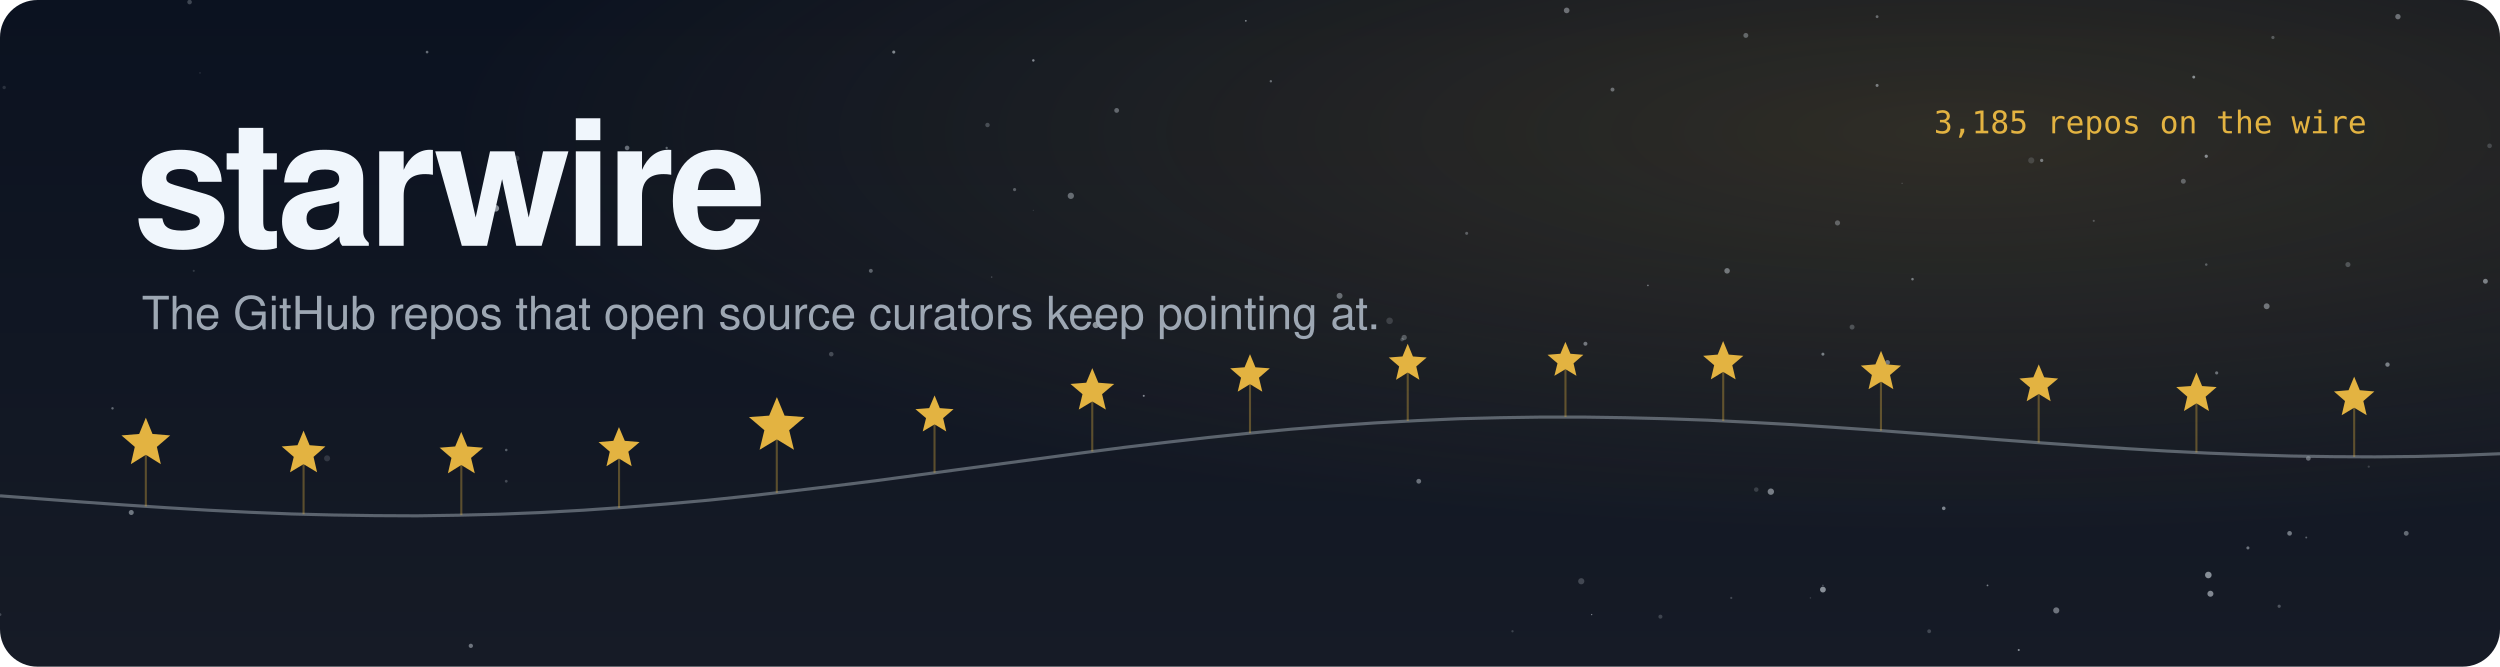
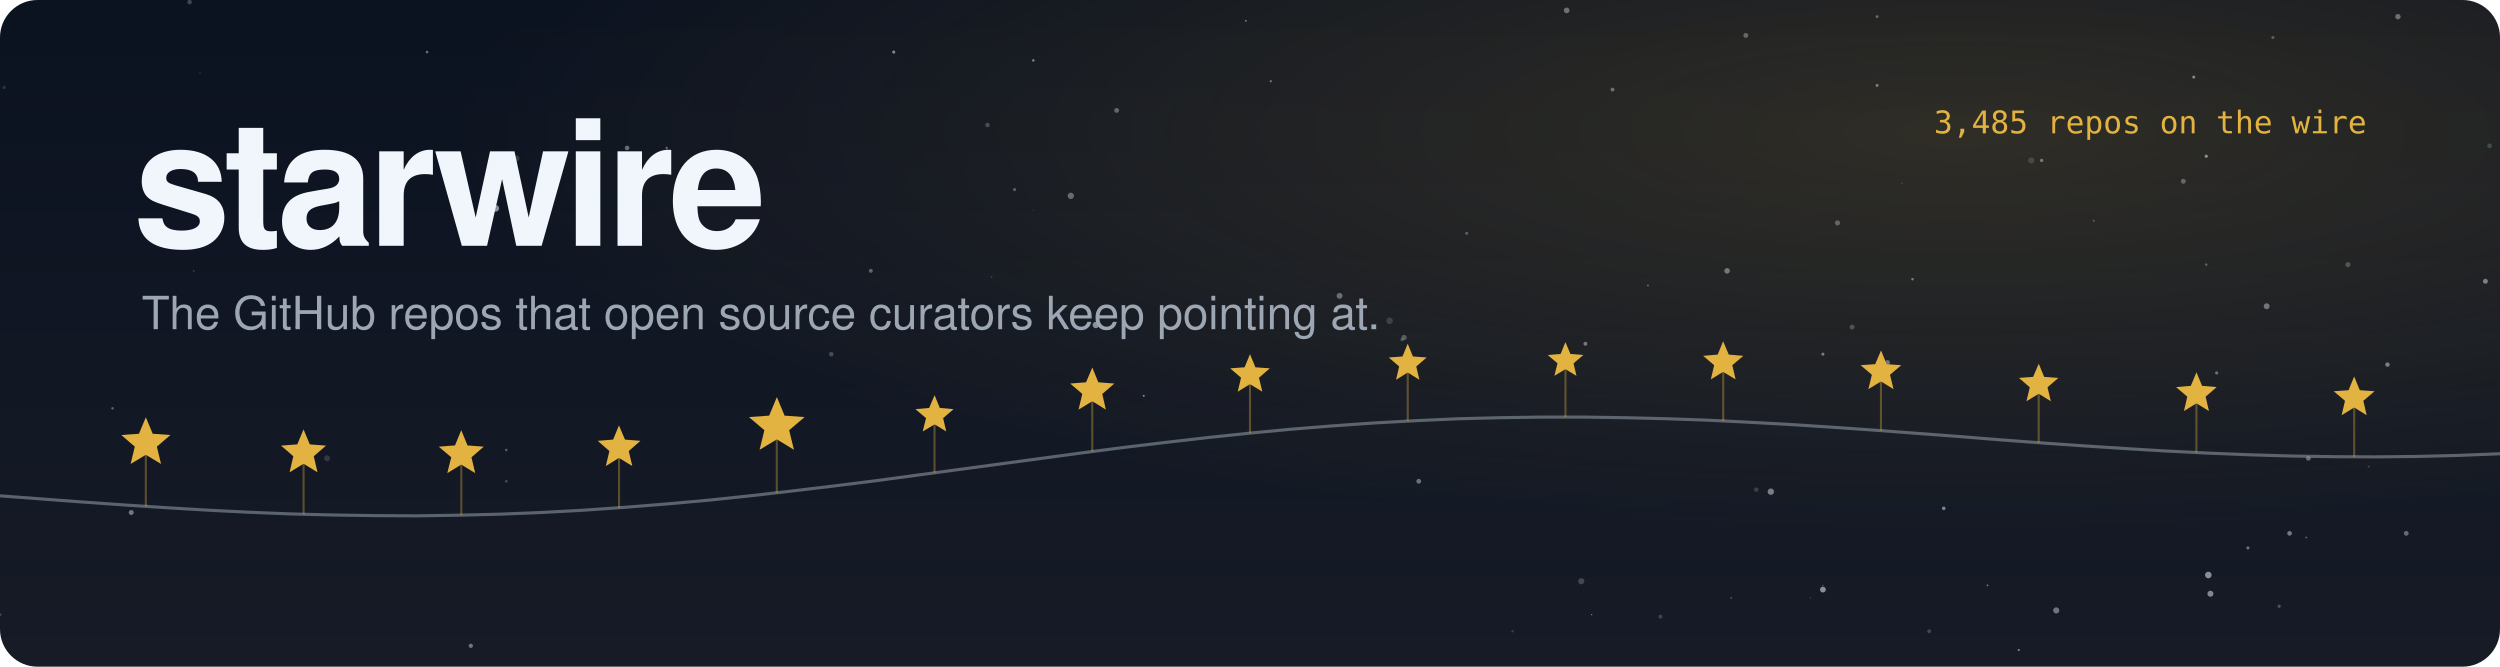
<svg xmlns="http://www.w3.org/2000/svg" viewBox="0 0 1200 320" width="1200" height="320" role="img" aria-label="starwire">
  <defs>
    <linearGradient id="sky" x1="0" y1="0" x2="0" y2="1">
      <stop offset="0" stop-color="#0b1220" />
      <stop offset="1" stop-color="#161b26" />
    </linearGradient>
    <radialGradient id="glow" cx=".78" cy=".2" r=".6">
      <stop offset="0" stop-color="#e3b341" stop-opacity=".16" />
      <stop offset="1" stop-color="#e3b341" stop-opacity="0" />
    </radialGradient>
  </defs>
  <rect width="1200" height="320" rx="18" fill="url(#sky)" />
  <rect width="1200" height="320" rx="18" fill="url(#glow)" />
  <g fill="#c9d1d9">
    <circle cx="0" cy="295" r="0.68" opacity="0.26" />
    <circle cx="875" cy="170" r="0.73" opacity="0.53" />
    <circle cx="906" cy="174" r="1.19" opacity="0.47" />
    <circle cx="980" cy="77" r="0.79" opacity="0.50" />
    <circle cx="838" cy="17" r="1.19" opacity="0.38" />
    <circle cx="1107" cy="258" r="0.46" opacity="0.41" />
    <circle cx="1108" cy="220" r="1.14" opacity="0.44" />
    <circle cx="1094" cy="291" r="0.78" opacity="0.32" />
    <circle cx="1005" cy="106" r="0.50" opacity="0.30" />
    <circle cx="514" cy="94" r="1.52" opacity="0.43" />
    <circle cx="875" cy="281" r="0.38" opacity="0.29" />
    <circle cx="673" cy="163" r="0.85" opacity="0.25" />
    <circle cx="1091" cy="18" r="0.78" opacity="0.32" />
    <circle cx="797" cy="296" r="0.97" opacity="0.23" />
    <circle cx="487" cy="91" r="0.77" opacity="0.36" />
    <circle cx="399" cy="170" r="1.10" opacity="0.27" />
    <circle cx="1088" cy="147" r="1.42" opacity="0.47" />
    <circle cx="761" cy="165" r="0.96" opacity="0.49" />
    <circle cx="1127" cy="127" r="1.22" opacity="0.28" />
    <circle cx="704" cy="112" r="0.73" opacity="0.35" />
    <circle cx="954" cy="281" r="0.44" opacity="0.56" />
    <circle cx="93" cy="130" r="0.50" opacity="0.19" />
    <circle cx="1195" cy="70" r="1.12" opacity="0.22" />
    <circle cx="549" cy="190" r="0.48" opacity="0.61" />
    <circle cx="1061" cy="285" r="1.45" opacity="0.60" />
    <circle cx="913" cy="88" r="0.31" opacity="0.27" />
    <circle cx="91" cy="1" r="1.10" opacity="0.27" />
    <circle cx="889" cy="157" r="1.19" opacity="0.27" />
    <circle cx="1059" cy="75" r="0.79" opacity="0.60" />
    <circle cx="142" cy="157" r="0.30" opacity="0.61" />
    <circle cx="764" cy="295" r="0.33" opacity="0.60" />
    <circle cx="226" cy="310" r="1.03" opacity="0.49" />
    <circle cx="320" cy="71" r="0.57" opacity="0.43" />
    <circle cx="63" cy="246" r="1.21" opacity="0.51" />
    <circle cx="598" cy="10" r="0.44" opacity="0.61" />
    <circle cx="157" cy="220" r="1.46" opacity="0.17" />
    <circle cx="1060" cy="276" r="1.59" opacity="0.63" />
    <circle cx="918" cy="134" r="0.62" opacity="0.51" />
    <circle cx="1059" cy="127" r="0.61" opacity="0.35" />
    <circle cx="1064" cy="179" r="0.76" opacity="0.46" />
    <circle cx="882" cy="107" r="1.24" opacity="0.36" />
    <circle cx="238" cy="100" r="1.58" opacity="0.65" />
    <circle cx="759" cy="279" r="1.49" opacity="0.25" />
    <circle cx="774" cy="43" r="0.95" opacity="0.43" />
    <circle cx="926" cy="303" r="0.93" opacity="0.24" />
    <circle cx="536" cy="53" r="1.16" opacity="0.41" />
    <circle cx="674" cy="162" r="1.28" opacity="0.33" />
    <circle cx="901" cy="8" r="0.69" opacity="0.42" />
    <circle cx="243" cy="231" r="0.68" opacity="0.27" />
    <circle cx="791" cy="137" r="0.40" opacity="0.54" />
    <circle cx="987" cy="293" r="1.48" opacity="0.49" />
    <circle cx="1151" cy="8" r="1.29" opacity="0.45" />
    <circle cx="869" cy="287" r="0.35" opacity="0.22" />
    <circle cx="96" cy="35" r="0.41" opacity="0.15" />
    <circle cx="726" cy="303" r="0.55" opacity="0.22" />
    <circle cx="243" cy="216" r="0.62" opacity="0.38" />
    <circle cx="1193" cy="135" r="1.18" opacity="0.54" />
    <circle cx="476" cy="133" r="0.38" opacity="0.27" />
    <circle cx="969" cy="312" r="0.50" opacity="0.61" />
    <circle cx="610" cy="39" r="0.57" opacity="0.45" />
    <circle cx="205" cy="25" r="0.65" opacity="0.47" />
    <circle cx="667" cy="154" r="1.59" opacity="0.19" />
    <circle cx="496" cy="101" r="0.31" opacity="0.15" />
    <circle cx="496" cy="29" r="0.60" opacity="0.61" />
    <circle cx="933" cy="244" r="0.87" opacity="0.58" />
    <circle cx="1155" cy="256" r="1.16" opacity="0.44" />
    <circle cx="418" cy="130" r="0.95" opacity="0.40" />
    <circle cx="681" cy="231" r="1.16" opacity="0.47" />
    <circle cx="875" cy="283" r="1.40" opacity="0.64" />
    <circle cx="526" cy="156" r="1.54" opacity="0.64" />
    <circle cx="429" cy="25" r="0.75" opacity="0.59" />
    <circle cx="850" cy="236" r="1.54" opacity="0.54" />
    <circle cx="248" cy="76" r="1.34" opacity="0.20" />
    <circle cx="1099" cy="256" r="1.13" opacity="0.51" />
    <circle cx="643" cy="142" r="1.43" opacity="0.43" />
    <circle cx="1048" cy="87" r="1.19" opacity="0.37" />
    <circle cx="474" cy="60" r="1.07" opacity="0.27" />
    <circle cx="1079" cy="263" r="0.74" opacity="0.49" />
    <circle cx="1053" cy="37" r="0.70" opacity="0.61" />
    <circle cx="2" cy="42" r="0.82" opacity="0.16" />
    <circle cx="831" cy="287" r="0.52" opacity="0.26" />
    <circle cx="1137" cy="224" r="0.53" opacity="0.21" />
    <circle cx="752" cy="5" r="1.36" opacity="0.45" />
    <circle cx="901" cy="41" r="0.73" opacity="0.51" />
    <circle cx="1146" cy="175" r="1.06" opacity="0.54" />
    <circle cx="843" cy="235" r="1.08" opacity="0.20" />
    <circle cx="54" cy="196" r="0.59" opacity="0.44" />
    <circle cx="301" cy="71" r="1.11" opacity="0.46" />
    <circle cx="975" cy="77" r="1.48" opacity="0.18" />
    <circle cx="829" cy="130" r="1.33" opacity="0.48" />
  </g>
  <polyline points="0,238.0 20,239.5 40,241.0 60,242.4 80,243.7 100,244.9 120,245.9 140,246.7 160,247.2 180,247.5 200,247.6 220,247.3 240,246.8 260,246.0 280,244.9 300,243.5 320,241.9 340,240.1 360,238.0 380,235.7 400,233.3 420,230.8 440,228.1 460,225.4 480,222.7 500,220.0 520,217.3 540,214.7 560,212.3 580,210.0 600,207.9 620,206.0 640,204.4 660,203.0 680,201.9 700,201.0 720,200.5 740,200.2 760,200.2 780,200.5 800,201.0 820,201.7 840,202.7 860,203.8 880,205.1 900,206.5 920,208.0 940,209.5 960,211.1 980,212.6 1000,214.0 1020,215.3 1040,216.5 1060,217.5 1080,218.3 1100,218.9 1120,219.2 1140,219.3 1160,219.1 1180,218.6 1200,217.8" fill="none" stroke="#8b949e" stroke-width="1.5" stroke-opacity=".6" />
  <g fill="#e3b341">
-     <line x1="70" y1="243.099" x2="70" y2="216.82" stroke="#e3b341" stroke-opacity=".35" />
-     <polygon points="70.0,200.5 73.2,208.3 81.7,209.0 75.3,214.5 77.2,222.8 70.0,218.3 62.8,222.8 64.7,214.5 58.3,209.0 66.8,208.3" />
-     <line x1="145.714" y1="246.84" x2="145.714" y2="221.77" stroke="#e3b341" stroke-opacity=".35" />
-     <polygon points="145.7,206.7 148.6,213.7 156.2,214.3 150.5,219.3 152.2,226.7 145.7,222.8 139.2,226.7 141.0,219.3 135.2,214.3 142.8,213.7" />
-     <line x1="221.429" y1="247.286" x2="221.429" y2="222.291" stroke="#e3b341" stroke-opacity=".35" />
-     <polygon points="221.4,207.3 224.3,214.3 231.9,214.9 226.1,219.8 227.9,227.2 221.4,223.2 215.0,227.2 216.7,219.8 211.0,214.9 218.5,214.3" />
-     <line x1="297.143" y1="243.759" x2="297.143" y2="219.394" stroke="#e3b341" stroke-opacity=".35" />
-     <polygon points="297.1,205.0 299.9,211.6 307.0,212.2 301.6,216.8 303.2,223.8 297.1,220.1 291.1,223.8 292.7,216.8 287.3,212.2 294.4,211.6" />
+     <line x1="70" y1="243.099" x2="70" y2="216.678" stroke="#e3b341" stroke-opacity=".35" />
+     <polygon points="70.0,200.3 73.3,208.2 81.8,208.8 75.3,214.4 77.3,222.7 70.0,218.3 62.7,222.7 64.7,214.4 58.2,208.8 66.7,208.2" />
+     <line x1="145.714" y1="246.84" x2="145.714" y2="221.459" stroke="#e3b341" stroke-opacity=".35" />
+     <polygon points="145.7,206.1 148.7,213.3 156.5,213.9 150.6,219.0 152.4,226.7 145.7,222.6 139.0,226.7 140.8,219.0 134.9,213.9 142.7,213.3" />
+     <line x1="221.429" y1="247.286" x2="221.429" y2="221.916" stroke="#e3b341" stroke-opacity=".35" />
+     <polygon points="221.4,206.5 224.4,213.8 232.2,214.4 226.3,219.5 228.1,227.1 221.4,223.0 214.7,227.1 216.6,219.5 210.6,214.4 218.4,213.8" />
+     <line x1="297.143" y1="243.759" x2="297.143" y2="218.973" stroke="#e3b341" stroke-opacity=".35" />
+     <polygon points="297.1,204.2 300.0,211.0 307.4,211.6 301.8,216.5 303.5,223.7 297.1,219.8 290.8,223.7 292.5,216.5 286.9,211.6 294.3,211.0" />
    <line x1="372.857" y1="236.572" x2="372.857" y2="208.572" stroke="#e3b341" stroke-opacity=".35" />
    <polygon points="372.9,190.6 376.6,199.5 386.2,200.2 378.8,206.5 381.1,215.9 372.9,210.9 364.6,215.9 366.9,206.5 359.5,200.2 369.2,199.5" />
-     <line x1="448.571" y1="226.952" x2="448.571" y2="203.351" stroke="#e3b341" stroke-opacity=".35" />
-     <polygon points="448.6,189.8 451.1,195.9 457.7,196.4 452.7,200.7 454.2,207.1 448.6,203.7 442.9,207.1 444.5,200.7 439.4,196.4 446.0,195.9" />
-     <line x1="524.286" y1="216.73" x2="524.286" y2="191.711" stroke="#e3b341" stroke-opacity=".35" />
-     <polygon points="524.3,176.7 527.2,183.7 534.8,184.3 529.0,189.2 530.8,196.6 524.3,192.7 517.8,196.6 519.6,189.2 513.8,184.3 521.4,183.7" />
-     <line x1="600" y1="207.891" x2="600" y2="183.925" stroke="#e3b341" stroke-opacity=".35" />
+     <line x1="448.571" y1="226.952" x2="448.571" y2="203.336" stroke="#e3b341" stroke-opacity=".35" />
+     <polygon points="448.6,189.7 451.1,195.8 457.7,196.4 452.7,200.7 454.2,207.1 448.6,203.7 442.9,207.1 444.5,200.7 439.4,196.4 446.0,195.8" />
+     <line x1="524.286" y1="216.73" x2="524.286" y2="191.581" stroke="#e3b341" stroke-opacity=".35" />
+     <polygon points="524.3,176.4 527.2,183.5 534.9,184.1 529.1,189.1 530.8,196.6 524.3,192.6 517.7,196.6 519.5,189.1 513.7,184.1 521.3,183.5" />
+     <line x1="600" y1="207.891" x2="600" y2="183.928" stroke="#e3b341" stroke-opacity=".35" />
    <polygon points="600.0,170.0 602.6,176.3 609.5,176.8 604.3,181.3 605.9,188.0 600.0,184.4 594.1,188.0 595.7,181.3 590.5,176.8 597.4,176.3" />
-     <line x1="675.714" y1="202.072" x2="675.714" y2="178.538" stroke="#e3b341" stroke-opacity=".35" />
+     <line x1="675.714" y1="202.072" x2="675.714" y2="178.536" stroke="#e3b341" stroke-opacity=".35" />
    <polygon points="675.7,165.0 678.2,171.1 684.8,171.6 679.8,175.9 681.3,182.3 675.7,178.8 670.1,182.3 671.6,175.9 666.6,171.6 673.2,171.1" />
-     <line x1="751.429" y1="200.158" x2="751.429" y2="177.122" stroke="#e3b341" stroke-opacity=".35" />
-     <polygon points="751.4,164.1 753.8,169.8 760.0,170.3 755.3,174.4 756.7,180.4 751.4,177.2 746.1,180.4 747.6,174.4 742.8,170.3 749.0,169.8" />
-     <line x1="827.143" y1="202.06" x2="827.143" y2="177.898" stroke="#e3b341" stroke-opacity=".35" />
-     <polygon points="827.1,163.7 829.8,170.2 836.8,170.8 831.5,175.3 833.1,182.1 827.1,178.5 821.2,182.1 822.8,175.3 817.5,170.8 824.5,170.2" />
-     <line x1="902.857" y1="206.737" x2="902.857" y2="182.59" stroke="#e3b341" stroke-opacity=".35" />
-     <polygon points="902.9,168.4 905.5,174.9 912.5,175.5 907.2,180.0 908.8,186.8 902.9,183.2 896.9,186.8 898.5,180.0 893.2,175.5 900.2,174.9" />
-     <line x1="978.571" y1="212.456" x2="978.571" y2="188.677" stroke="#e3b341" stroke-opacity=".35" />
-     <polygon points="978.6,174.9 981.2,181.1 987.9,181.7 982.8,186.0 984.3,192.6 978.6,189.1 972.8,192.6 974.4,186.0 969.3,181.7 976.0,181.1" />
-     <line x1="1054.286" y1="217.224" x2="1054.286" y2="193.003" stroke="#e3b341" stroke-opacity=".35" />
-     <polygon points="1054.3,178.8 1057.0,185.3 1064.0,185.8 1058.7,190.4 1060.3,197.3 1054.3,193.6 1048.3,197.3 1049.9,190.4 1044.6,185.8 1051.6,185.3" />
-     <line x1="1130" y1="219.285" x2="1130" y2="195.064" stroke="#e3b341" stroke-opacity=".35" />
-     <polygon points="1130.0,180.8 1132.7,187.3 1139.7,187.9 1134.4,192.5 1136.0,199.3 1130.0,195.7 1124.0,199.3 1125.6,192.5 1120.3,187.9 1127.3,187.3" />
+     <line x1="751.429" y1="200.158" x2="751.429" y2="177.166" stroke="#e3b341" stroke-opacity=".35" />
+     <polygon points="751.4,164.2 753.8,169.9 760.0,170.4 755.3,174.4 756.7,180.4 751.4,177.2 746.1,180.4 747.6,174.4 742.9,170.4 749.1,169.9" />
+     <line x1="827.143" y1="202.06" x2="827.143" y2="177.911" stroke="#e3b341" stroke-opacity=".35" />
+     <polygon points="827.1,163.8 829.8,170.2 836.8,170.8 831.5,175.3 833.1,182.1 827.1,178.5 821.2,182.1 822.8,175.3 817.5,170.8 824.5,170.2" />
+     <line x1="902.857" y1="206.737" x2="902.857" y2="182.49" stroke="#e3b341" stroke-opacity=".35" />
+     <polygon points="902.9,168.2 905.6,174.8 912.6,175.3 907.2,179.9 908.9,186.8 902.9,183.1 896.8,186.8 898.5,179.9 893.1,175.3 900.1,174.8" />
+     <line x1="978.571" y1="212.456" x2="978.571" y2="188.507" stroke="#e3b341" stroke-opacity=".35" />
+     <polygon points="978.6,174.6 981.2,180.9 988.0,181.4 982.8,185.9 984.4,192.6 978.6,189.0 972.7,192.6 974.3,185.9 969.1,181.4 975.9,180.9" />
+     <line x1="1054.286" y1="217.224" x2="1054.286" y2="192.976" stroke="#e3b341" stroke-opacity=".35" />
+     <polygon points="1054.3,178.7 1057.0,185.2 1064.0,185.8 1058.7,190.4 1060.3,197.3 1054.3,193.6 1048.3,197.3 1049.9,190.4 1044.5,185.8 1051.6,185.2" />
+     <line x1="1130" y1="219.285" x2="1130" y2="195.01" stroke="#e3b341" stroke-opacity=".35" />
+     <polygon points="1130.0,180.7 1132.7,187.3 1139.8,187.8 1134.4,192.4 1136.0,199.3 1130.0,195.6 1124.0,199.3 1125.6,192.4 1120.2,187.8 1127.3,187.3" />
  </g>
  <text x="64" y="118" font-family="-apple-system,'Segoe UI',Helvetica,Arial,sans-serif" font-size="84" font-weight="800" letter-spacing="-3" fill="#f0f6fc">starwire</text>
  <text x="68" y="158" font-family="-apple-system,'Segoe UI',Helvetica,Arial,sans-serif" font-size="22" fill="#9da7b3">The GitHub repos that open source curators keep pointing at.</text>
-   <text x="1136" y="64" text-anchor="end" font-family="ui-monospace,SFMono-Regular,Menlo,monospace" font-size="15" fill="#e3b341">3,185 repos on the wire</text>
+   <text x="1136" y="64" text-anchor="end" font-family="ui-monospace,SFMono-Regular,Menlo,monospace" font-size="15" fill="#e3b341">3,485 repos on the wire</text>
</svg>
